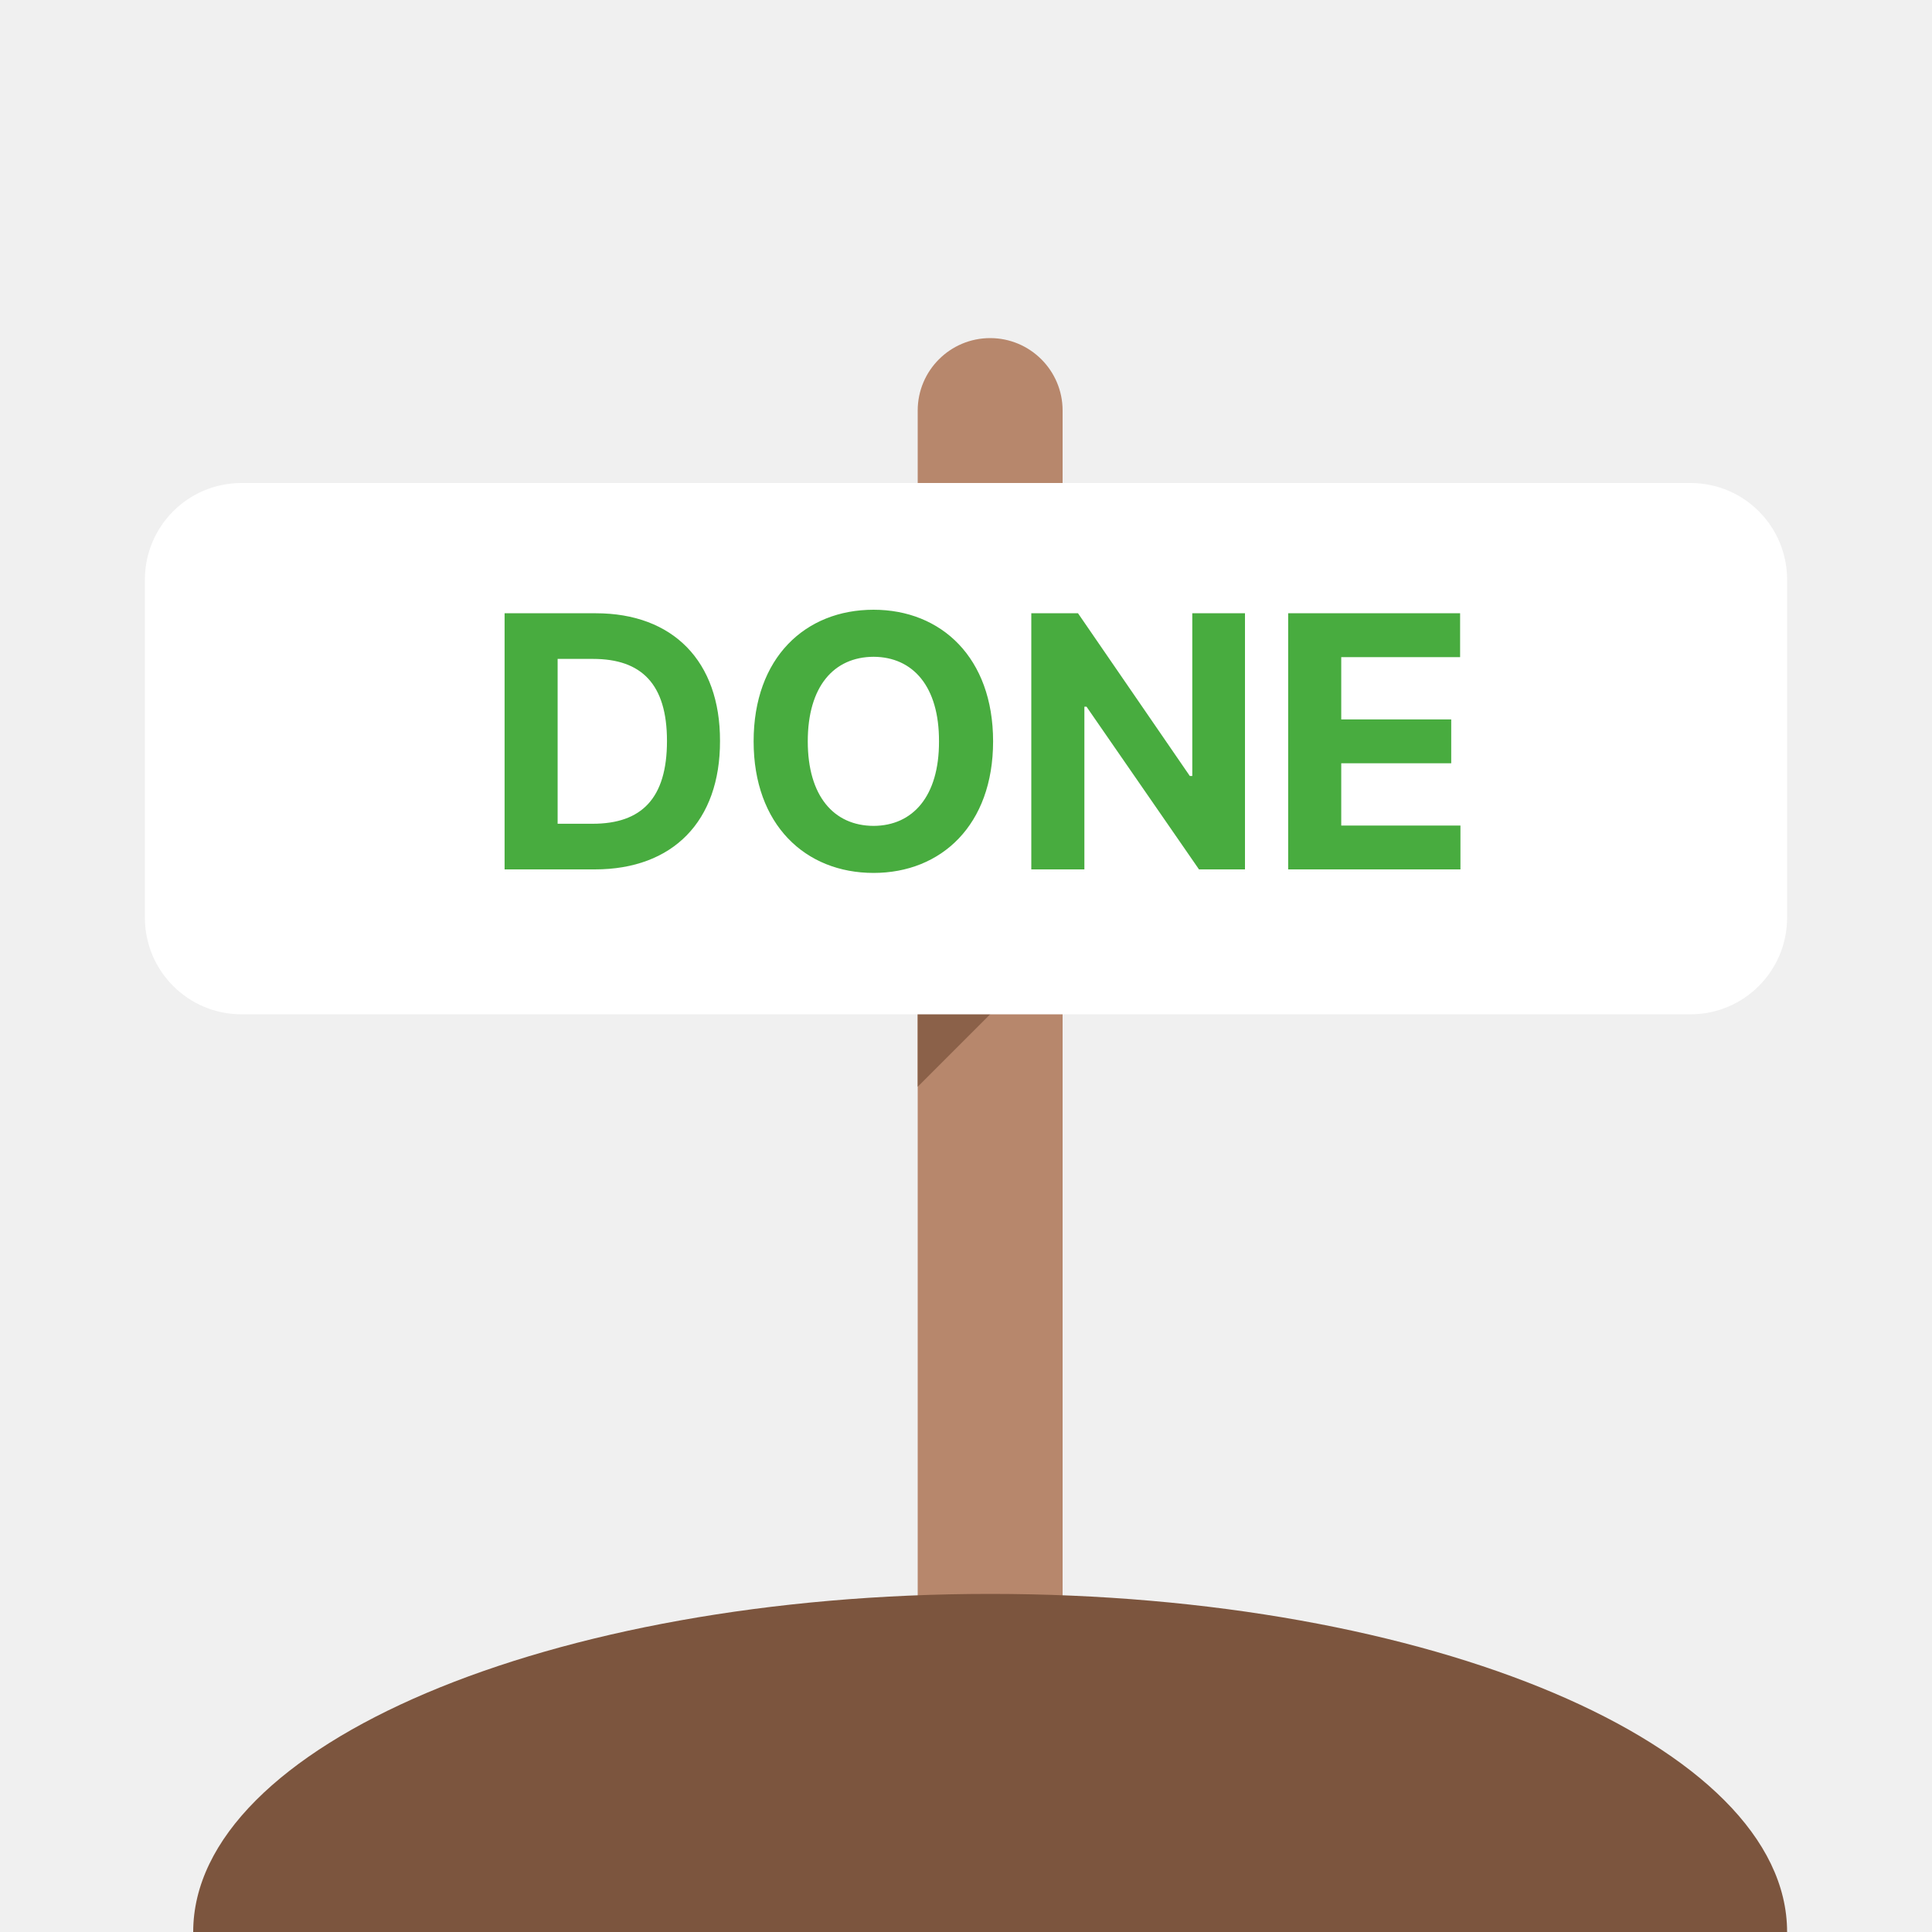
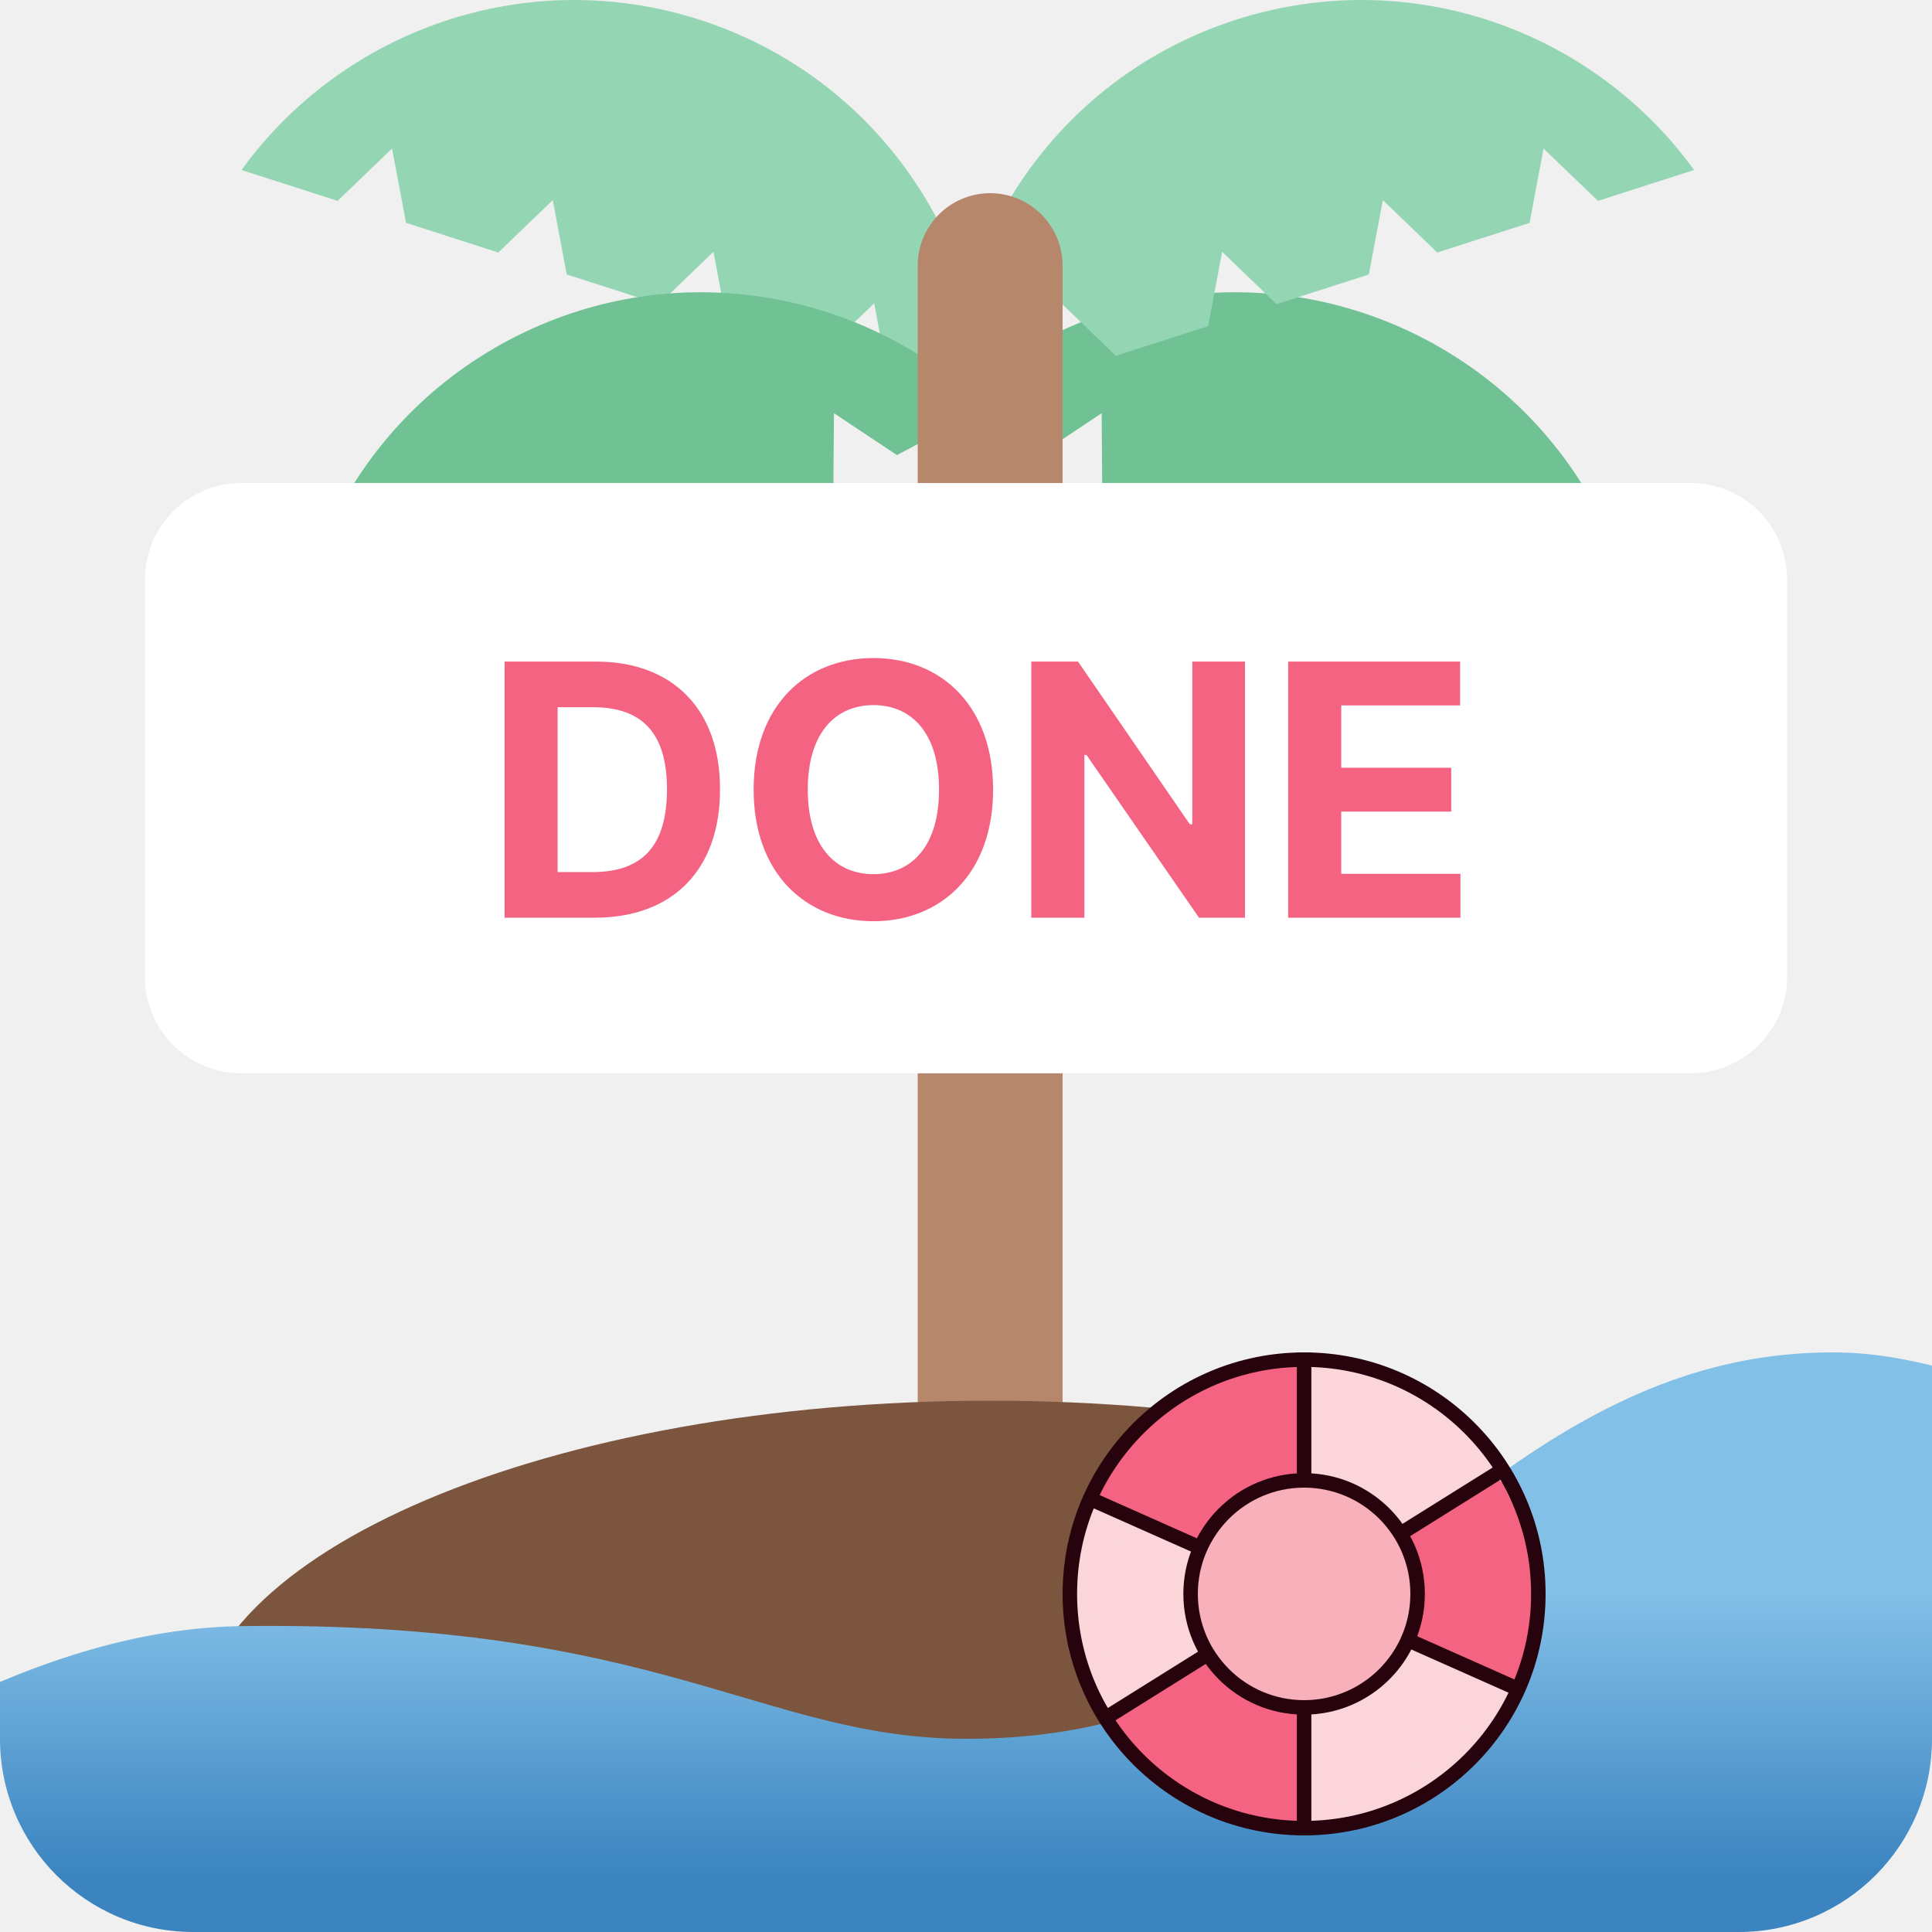
<svg xmlns="http://www.w3.org/2000/svg" width="40" height="40" viewBox="0 0 40 40" fill="none">
-   <g clip-path="url(#clip0_4903_171822)">
-     <path d="M19 8.5C19 7.672 19.672 7 20.5 7C21.328 7 22 7.672 22 8.5V34H19V8.5Z" fill="#B7876C" />
-     <path d="M19 22.5V19.5V18.5H23L19 22.5Z" fill="#8B6149" />
-     <rect x="3" y="10" width="34" height="11" rx="2" fill="white" />
-     <path d="M12.315 18H10.447V12.697H12.336C13.933 12.697 14.911 13.69 14.907 15.341C14.911 17 13.933 18 12.315 18ZM11.545 17.055H12.271C13.281 17.055 13.809 16.532 13.809 15.341C13.809 14.162 13.281 13.642 12.278 13.642H11.545V17.055ZM20.561 15.349C20.561 17.081 19.488 18.073 18.086 18.073C16.672 18.073 15.603 17.073 15.603 15.349C15.603 13.617 16.672 12.624 18.086 12.624C19.488 12.624 20.561 13.617 20.561 15.349ZM16.724 15.349C16.724 16.48 17.262 17.096 18.086 17.099C18.903 17.096 19.445 16.48 19.441 15.349C19.445 14.213 18.903 13.602 18.086 13.598C17.262 13.602 16.724 14.213 16.724 15.349ZM25.776 12.697V18H24.824L22.495 14.631H22.451V18H21.352V12.697H22.319L24.634 16.066H24.685V12.697H25.776ZM26.67 18V12.697H30.23V13.605H27.769V14.895H30.046V15.803H27.769V17.092H30.237V18H26.67Z" fill="#48AC3F" />
-     <ellipse cx="20.5" cy="40" rx="16.5" ry="7" fill="#7C553E" />
+   <g clip-path="url(#clip0_28461_39526)">
+     <path d="M14.486 0.409C18.078 1.563 20.37 4.883 20.386 8.462L18.389 7.82L18.098 6.281L16.972 7.365L15.061 6.752L14.771 5.213L13.645 6.297L11.734 5.683L11.444 4.144L10.317 5.228L8.407 4.614L8.116 3.075L6.99 4.159L5 3.52C7.097 0.62 10.893 -0.745 14.486 0.409Z" fill="#94D6B4" />
+     <path d="M10.54 7.039C13.875 5.274 17.851 5.953 20.424 8.442L18.57 9.422L17.266 8.555L17.254 10.118L15.481 11.057L14.176 10.189L14.165 11.753L12.391 12.691L11.087 11.824L11.076 13.387L9.302 14.326L7.998 13.458L7.987 15.022L6.139 15.999C5.529 12.473 7.204 8.803 10.54 7.039Z" fill="#70C194" />
+     <path d="M29.535 7.039C26.199 5.274 22.223 5.953 19.651 8.442L21.505 9.423L22.809 8.555L22.82 10.118L24.594 11.057L25.898 10.19L25.909 11.753L27.683 12.691L28.987 11.824L28.998 13.387L30.772 14.326L32.076 13.458L32.088 15.022L33.935 15.999C34.545 12.473 32.87 8.803 29.535 7.039Z" fill="#70C194" />
+     <path d="M25.589 0.409C21.996 1.563 19.705 4.883 19.689 8.462L21.686 7.821L21.976 6.282L23.103 7.366L25.013 6.752L25.303 5.213L26.43 6.297L28.34 5.683L28.631 4.144L29.757 5.228L31.668 4.615L31.958 3.076L33.084 4.159L35.074 3.52C32.977 0.62 29.181 -0.745 25.589 0.409Z" fill="#94D6B4" />
+     <path d="M19 5.5C19 4.672 19.672 4 20.5 4C21.328 4 22 4.672 22 5.5V34H19V5.5Z" fill="#B7876C" />
+     <path d="M19 21.222V17.889V16.777H23L19 21.222Z" fill="#8B6149" />
+     <rect x="3" y="10" width="34" height="12.222" rx="2" fill="white" />
+     <path d="M12.315 19H10.447V13.697H12.336C13.933 13.697 14.911 14.69 14.907 16.341C14.911 18 13.933 19 12.315 19ZM11.545 18.055H12.271C13.281 18.055 13.809 17.532 13.809 16.341C13.809 15.162 13.281 14.642 12.278 14.642H11.545V18.055ZM20.561 16.349C20.561 18.081 19.488 19.073 18.086 19.073C16.672 19.073 15.603 18.073 15.603 16.349C15.603 14.617 16.672 13.624 18.086 13.624C19.488 13.624 20.561 14.617 20.561 16.349ZM16.724 16.349C16.724 17.48 17.262 18.096 18.086 18.099C18.903 18.096 19.445 17.48 19.441 16.349C19.445 15.213 18.903 14.602 18.086 14.598C17.262 14.602 16.724 15.213 16.724 16.349ZM25.776 13.697V19H24.824L22.495 15.631H22.451V19H21.352V13.697H22.319L24.634 17.066H24.685V13.697H25.776ZM26.67 19V13.697H30.23V14.605H27.769V15.895H30.046V16.803H27.769V18.092H30.237V19H26.67Z" fill="#F46482" />
+     <ellipse cx="20.5" cy="36" rx="16.5" ry="7" fill="#7C553E" />
+     <path d="M5.043 33.666C-3.563 33.773 -10.091 44.275 -20.235 41.365C-25.001 39.998 -26.925 37.889 -29.121 34.683C-31.317 31.477 -32.977 29.669 -38.186 29.669C-41.466 29.669 -42.986 29.669 -46.459 32.571C-49.932 35.473 -52 34.326 -52 34.326V52H46V31.129C46 31.129 41.642 28.045 38.059 28.001C34.476 27.957 31.829 29.809 29.122 32.024C26.415 34.239 24.188 36 20 36C15.812 36 13.649 33.559 5.043 33.666Z" fill="url(#paint0_linear_28461_39526)" />
+     <path d="M31.1 35.111C30.448 35.945 29.896 36.475 29.303 36.852C28.721 37.223 28.086 37.454 27.251 37.676L27.25 35.275C27.585 35.277 27.877 35.167 28.148 34.999C28.445 34.815 28.742 34.548 29.047 34.288L31.1 35.111Z" fill="#FBD5DA" stroke="#FBD5DA" stroke-width="0.5" stroke-linejoin="round" />
+     <path d="M23.324 35.61C23.563 36.183 23.98 36.587 24.559 36.904C25.145 37.226 25.885 37.452 26.752 37.676L26.766 35.676C26.396 35.571 26.145 35.31 25.951 35.047C25.837 34.892 25.728 34.717 25.63 34.571C25.571 34.483 25.514 34.402 25.456 34.328L24.142 35.202C24.133 35.208 24.124 35.214 24.114 35.219L23.324 35.61Z" fill="#F46482" stroke="#F46482" stroke-width="0.5" stroke-linejoin="round" />
+     <path d="M22.776 31.362C22.293 32.638 22.321 33.893 23.086 35.158L25.124 33.935C24.762 33.433 24.634 32.77 24.72 32.168L23.425 31.737C23.408 31.732 23.392 31.725 23.377 31.716L22.776 31.362Z" fill="#FBD5DA" stroke="#FBD5DA" stroke-width="0.5" stroke-linejoin="round" />
+     <path d="M27 30.5L25 32L22.5 31C23.488 29.264 25.043 28.283 27 28V30.5Z" fill="#F46482" />
+     <path d="M29.159 32.121L26.99 30.878L26.919 28.186C29.004 28 31.001 29.497 31.455 31.132L29.159 32.121Z" fill="#FBD5DA" />
+     <path d="M30.899 30.852C31.324 31.686 31.521 32.225 31.571 32.756C31.621 33.282 31.527 33.819 31.323 34.659L29.322 33.859C29.357 33.742 29.376 33.628 29.376 33.513C29.377 33.318 29.33 33.139 29.263 32.968C29.196 32.8 29.105 32.629 29.014 32.458C28.952 32.343 28.889 32.224 28.825 32.097L30.899 30.852Z" fill="#F46482" stroke="#F46482" stroke-width="0.5" stroke-linejoin="round" />
+     <circle cx="27" cy="33" r="4.85" stroke="#27040D" stroke-width="0.3" />
+     <path d="M23 35.5L27 33M31 30.5L27 33M27 33V28M27 33V38M27 33L31.5 35M27 33L22.5 31" stroke="#27040D" stroke-width="0.3" />
+     <circle cx="27" cy="33" r="2.35" fill="#F8B0BB" stroke="#27040D" stroke-width="0.3" />
  </g>
  <defs>
-     <clipPath id="clip0_4903_171822">
-       <rect width="40" height="40" fill="white" />
+     <linearGradient id="paint0_linear_28461_39526" x1="-3" y1="28" x2="-3" y2="52" gradientUnits="userSpaceOnUse">
+       <stop offset="0.207" stop-color="#83C0E8" />
+       <stop offset="0.452" stop-color="#3B84C0" />
+     </linearGradient>
+     <clipPath id="clip0_28461_39526">
+       <rect width="40" height="40" rx="4" fill="white" />
    </clipPath>
  </defs>
</svg>
